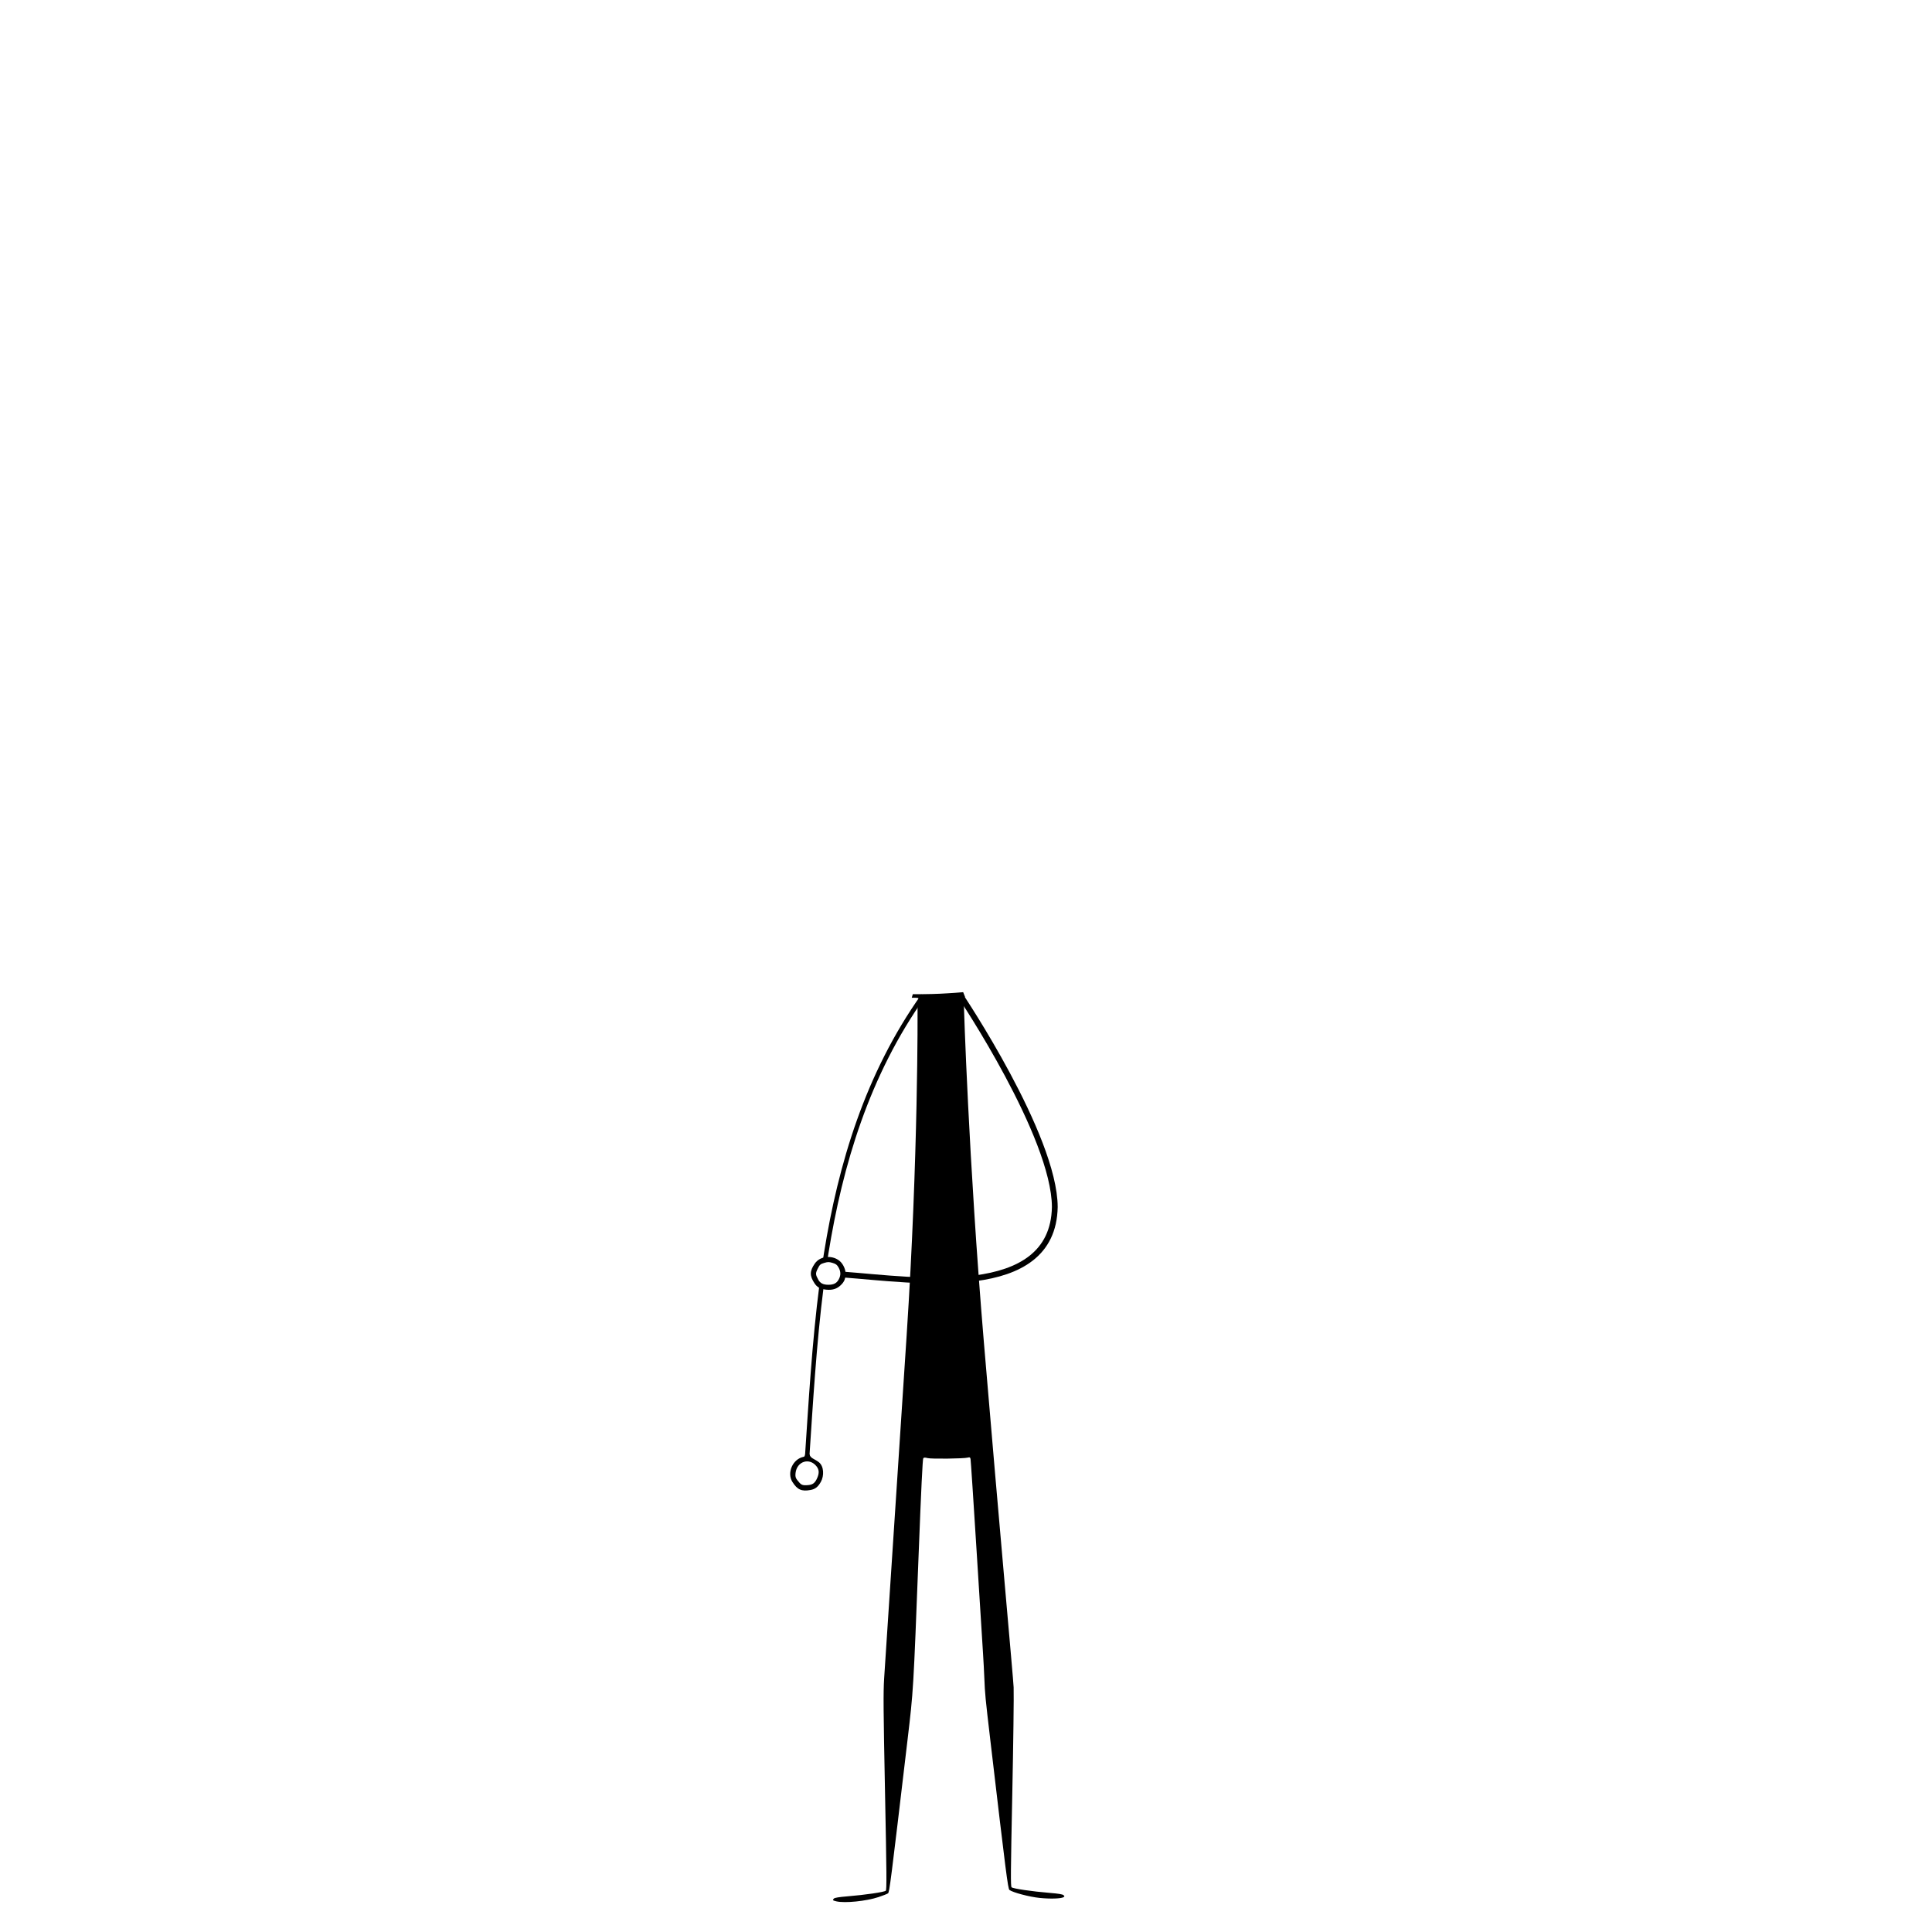
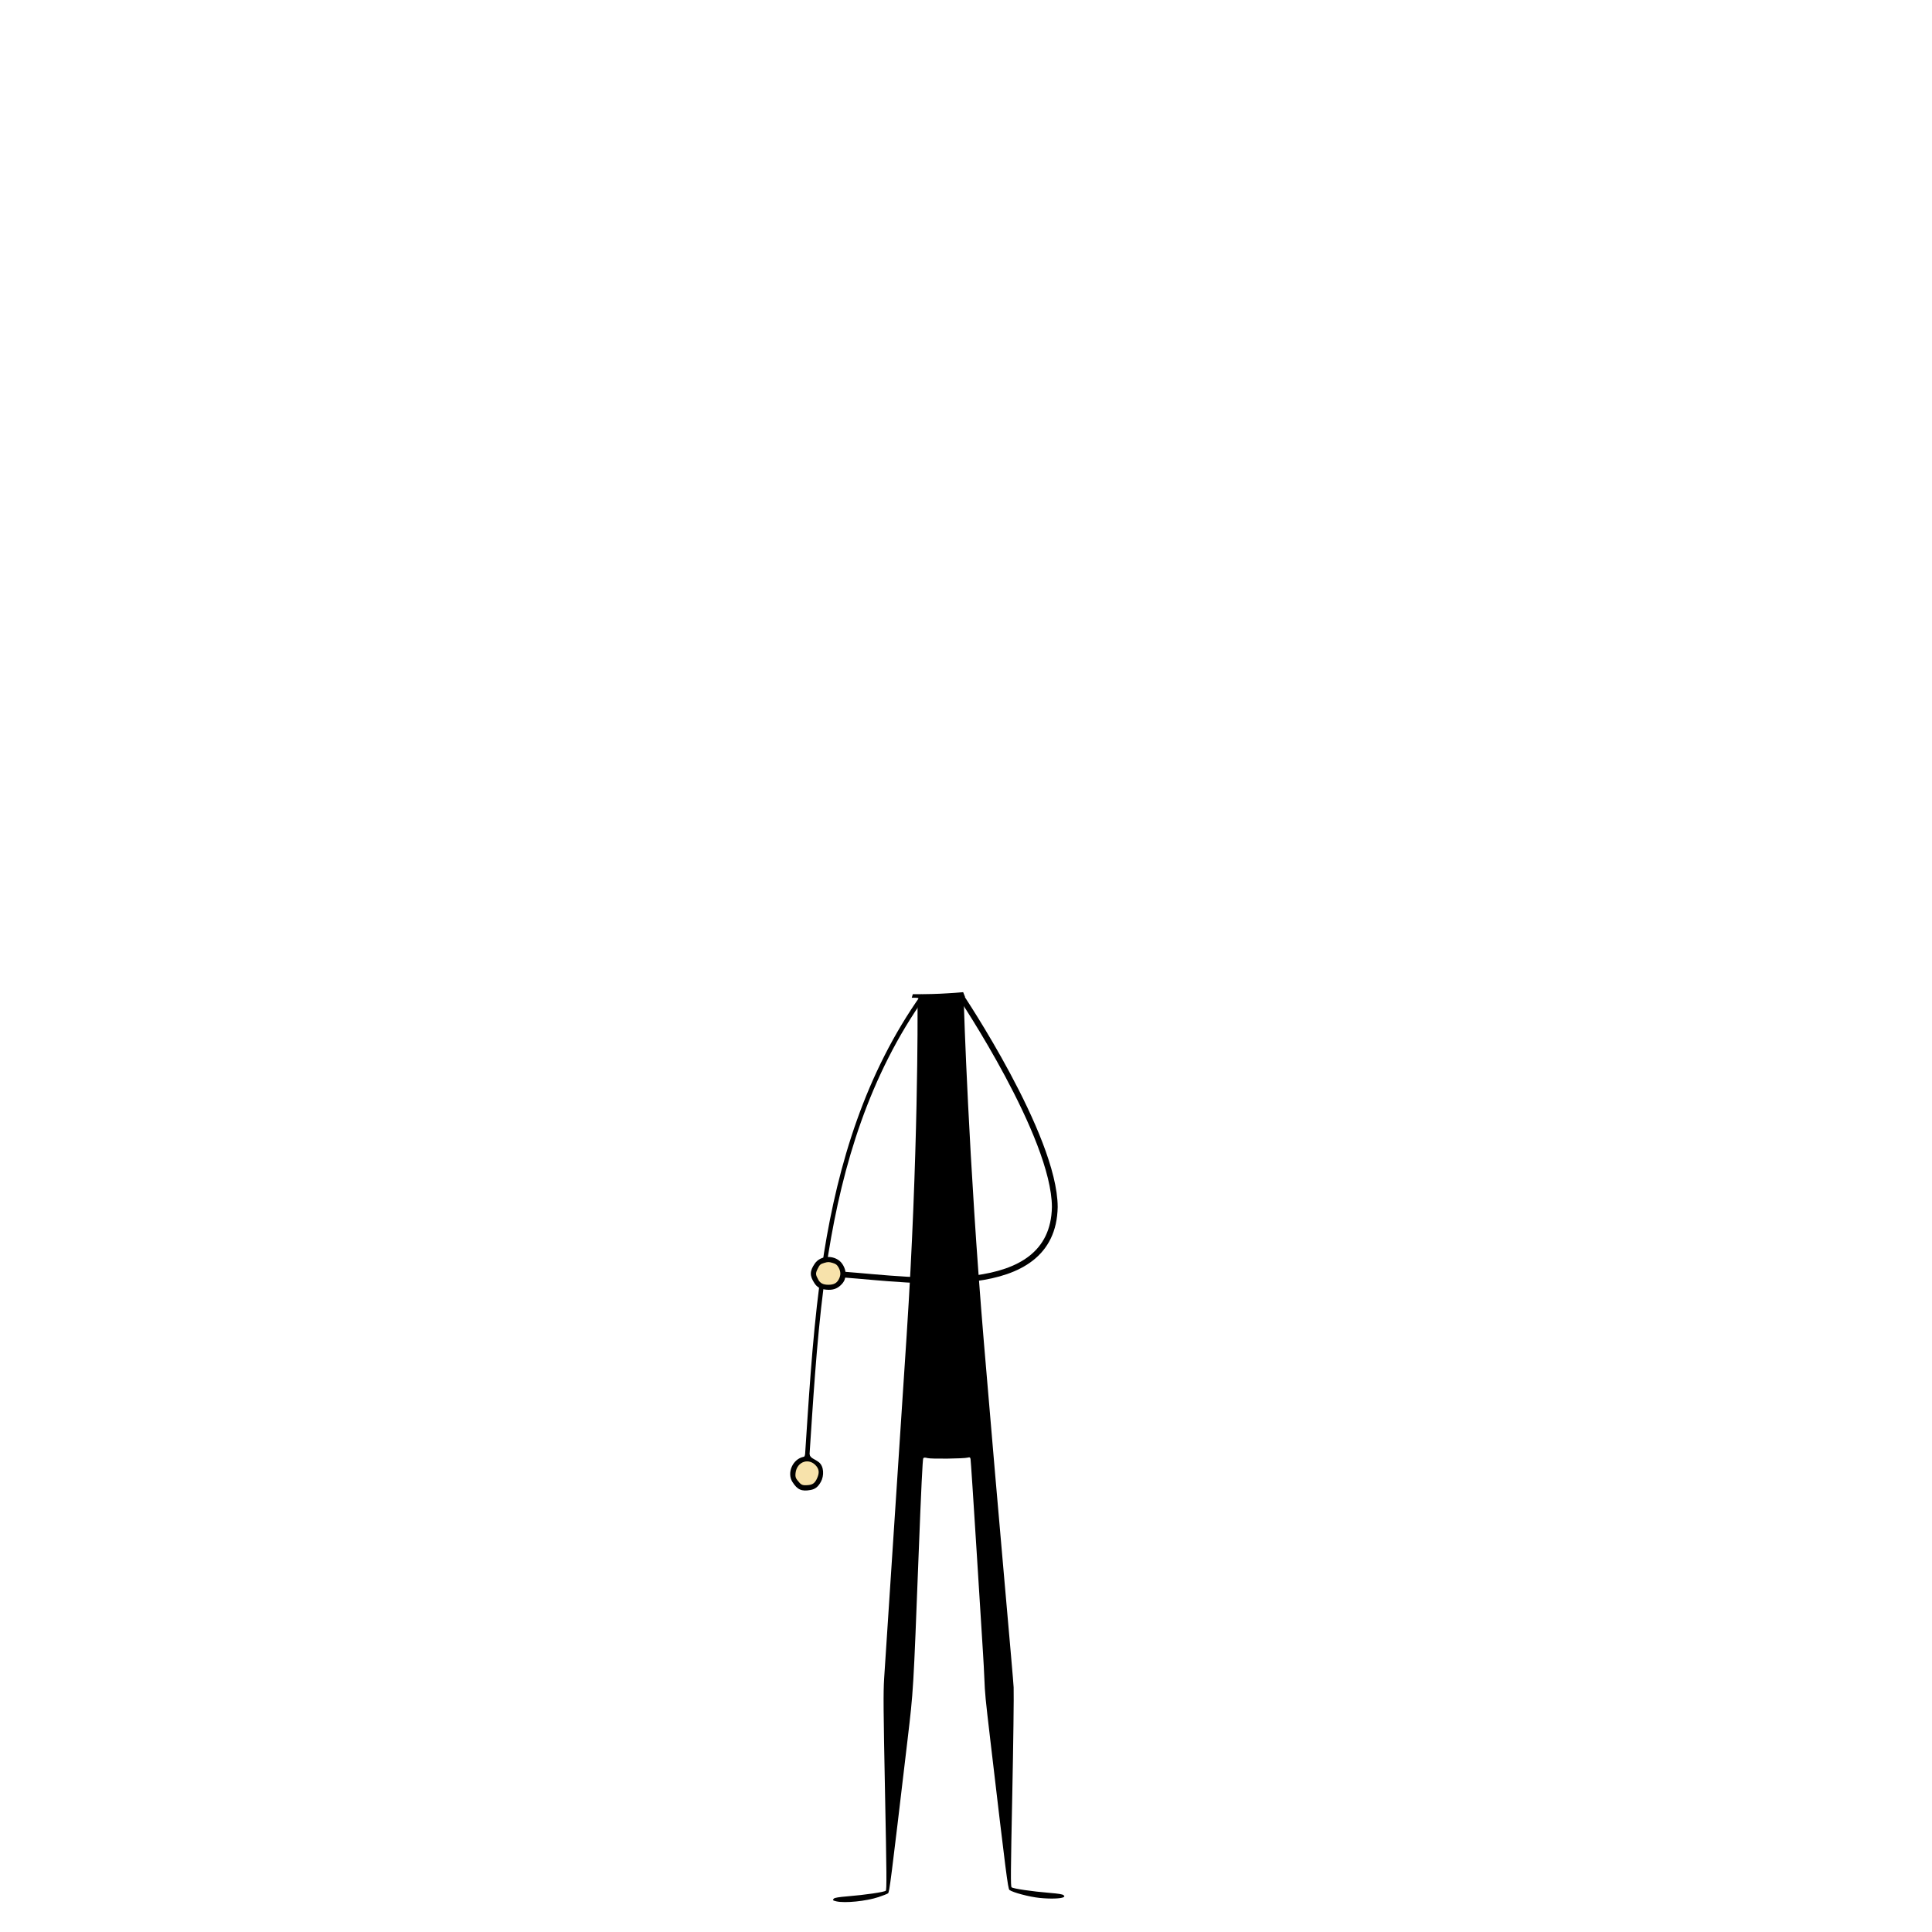
<svg xmlns="http://www.w3.org/2000/svg" id="svg5" width="1200mm" height="1200mm" version="1.1" viewBox="0 0 1200 1200">
+   <defs id="defs1" />
+   <ellipse style="opacity:1;fill:#f7e2ab;stroke:none;stroke-width:1.173;stroke-linecap:round;stroke-linejoin:round;stroke-dashoffset:102.992;fill-opacity:1" id="path1" cx="500.948" cy="915.388" rx="8.953" ry="8.953" />
+   <path id="path12-27" d="m 489.62,786.27 c -4.7,36.28 -6.863,74.506 -9.05,107.16 l 2.753,0.187 c 2.166,-32.34 4.312,-70.068 8.894,-105.87 5.917,-38.518 -0.396,0.191 2.906,-20.3 8.813,-54.788 25.337,-110.63 60.07,-159.49 l -2.252,-1.596 -8.5e-4,-8e-4 c -35.069,49.338 -51.695,105.62 -60.547,160.65 -0.268,1.661 -1.081,7.594 -2.773,19.26 z" color="#000000" stroke-width="4.146" style="-inkscape-stroke:none" transform="translate(19.4,11.241)" />
  <g id="layer60" transform="translate(19.4 11.241)">
    <g id="layer134">
      <g id="layer141">
        <path id="path2-88" d="m577.29 607.41s58.252 86.798 58.468 131.02c-1.105 58.8-86.823 45.317-131.13 42.004" fill="none" stroke="#000" stroke-width="3.586" />
        <g id="g10" transform="matrix(4.1461 0 0 4.1461 114.5 46.946)" fill-opacity=".998">
-           <path id="path4-0" d="m93.81 178.34c-0.628 0.684-1.327 0.931-2.342 0.827-0.867-0.089-1.345-0.349-1.741-0.95-0.748-1.132-0.739-1.82 0.039-2.957 0.917-1.343 3.182-1.316 4.121 0.049 0.244 0.354 0.427 0.808 0.466 1.152 0.04 0.358 5.1e-4 0.561-0.012 0.72-0.016 0.203-0.054 0.641-0.53 1.159zm-3.512-0.651c0.288 0.522 0.74 0.745 1.509 0.745 0.775 0 1.22-0.223 1.524-0.763 0.354-0.63 0.353-1.193-4e-3 -1.828-0.228-0.406-0.402-0.538-0.901-0.686-0.538-0.16-0.701-0.159-1.251 4e-3 -0.569 0.169-0.666 0.255-0.966 0.856-0.355 0.713-0.346 0.882 0.09 1.672z" />
          <path id="path6-34" d="m105.32 135.6c0-0.158-0.201-0.169-1.026-0.169l0.158-0.533c1.992 0.023 3.919-0.039 5.124-0.123 0.813-0.057 1.62-0.088 2.421-0.172l0.27 0.685c-0.157 0.236-0.229 0.599-0.168 1.168 0 0 0.692 23.103 2.998 50.592 2.306 27.489 4.415 50.467 4.459 51.705 0.044 1.239-0.048 8.442-0.204 16.007-0.241 11.666-0.257 13.782-0.107 13.932 0.207 0.207 3.06 0.627 5.75 0.846 1.296 0.106 1.905 0.208 2.039 0.341 0.168 0.168 0.166 0.204-0.017 0.306-0.393 0.22-2.016 0.266-3.584 0.103-1.543-0.161-3.988-0.807-4.504-1.19-0.225-0.167-0.519-2.465-2.857-22.365-0.77-6.55-0.808-6.95-0.907-9.396-0.038-0.956-0.124-2.577-0.191-3.604s-0.5-7.948-0.964-15.38c-0.464-7.433-0.874-13.651-0.911-13.818-0.058-0.26-0.118-0.29-0.415-0.209-0.595 0.162-5.491 0.222-6.029 0.073-0.371-0.103-0.528-0.097-0.637 0.023-0.098 0.108-0.32 4.701-0.689 14.252-0.804 20.821-0.781 20.421-1.675 27.993-2.534 21.44-2.704 22.777-2.92 22.937-0.116 0.086-0.755 0.338-1.421 0.56-1.838 0.612-5.056 0.937-6.321 0.637l-7e-5 2e-5c-0.542-0.128-0.594-0.187-0.368-0.413 0.127-0.127 0.766-0.232 2.033-0.336 2.674-0.218 5.543-0.639 5.747-0.844 0.147-0.147 0.129-2.467-0.116-14.735-0.245-12.27-0.266-14.951-0.134-17.039 0.086-1.363 1.603-24.471 3.369-51.351s1.641-48.894 1.641-49.144" />
          <path id="path8-28" d="m88.085 204.21c-1.624 0.326-2.539 2.398-1.666 3.769 0.74 1.162 1.369 1.441 2.704 1.199 0.708-0.128 1.135-0.465 1.558-1.228 0.495-0.892 0.477-2.328-0.319-2.944-0.646-0.5-1.247-0.562-1.387-1.17 0 0-0.629-0.143-0.641-0.014-0.03 0.302-0.162 0.37-0.248 0.388zm-0.934 3.498c-0.273-0.35-0.326-0.564-0.266-1.078 0.204-1.761 2.103-2.351 3.155-0.98 0.377 0.491 0.407 0.989 0.102 1.701-0.342 0.8-0.692 1.058-1.492 1.105-0.787 0.046-0.938-0.03-1.498-0.748z" />
        </g>
-         <path id="path12-27" d="m552.94 606.36c-35.069 49.338-51.695 105.62-60.547 160.65-0.241 1.498-0.466 3.014-0.696 4.523h2.798c0.209-1.362 0.41-2.733 0.628-4.086 8.813-54.788 25.337-110.63 60.07-159.49l-2.252-1.596zm-63.32 179.91c-4.7 36.28-6.863 74.506-9.05 107.16l2.753 0.187c2.166-32.34 4.312-70.068 8.894-105.87l-2.29-0.386-0.306-1.091z" color="#000000" stroke-width="4.146" style="-inkscape-stroke:none" />
+         <ellipse style="fill:#f7e2ab;fill-opacity:1;stroke:none;stroke-width:1.173;stroke-linecap:round;stroke-linejoin:round;stroke-dashoffset:102.992" id="path1-3" cx="514.989" cy="791.214" rx="8.953" ry="8.953" transform="translate(-19.4,-11.241)" />
+         <path id="path4-0" d="m93.81 178.34c-0.628 0.684-1.327 0.931-2.342 0.827-0.867-0.089-1.345-0.349-1.741-0.95-0.748-1.132-0.739-1.82 0.039-2.957 0.917-1.343 3.182-1.316 4.121 0.049 0.244 0.354 0.427 0.808 0.466 1.152 0.04 0.358 5.1e-4 0.561-0.012 0.72-0.016 0.203-0.054 0.641-0.53 1.159zm-3.512-0.651c0.288 0.522 0.74 0.745 1.509 0.745 0.775 0 1.22-0.223 1.524-0.763 0.354-0.63 0.353-1.193-4e-3 -1.828-0.228-0.406-0.402-0.538-0.901-0.686-0.538-0.16-0.701-0.159-1.251 4e-3 -0.569 0.169-0.666 0.255-0.966 0.856-0.355 0.713-0.346 0.882 0.09 1.672z" transform="matrix(4.1461,0,0,4.1461,114.5,46.946)" />
      </g>
    </g>
  </g>
</svg>
